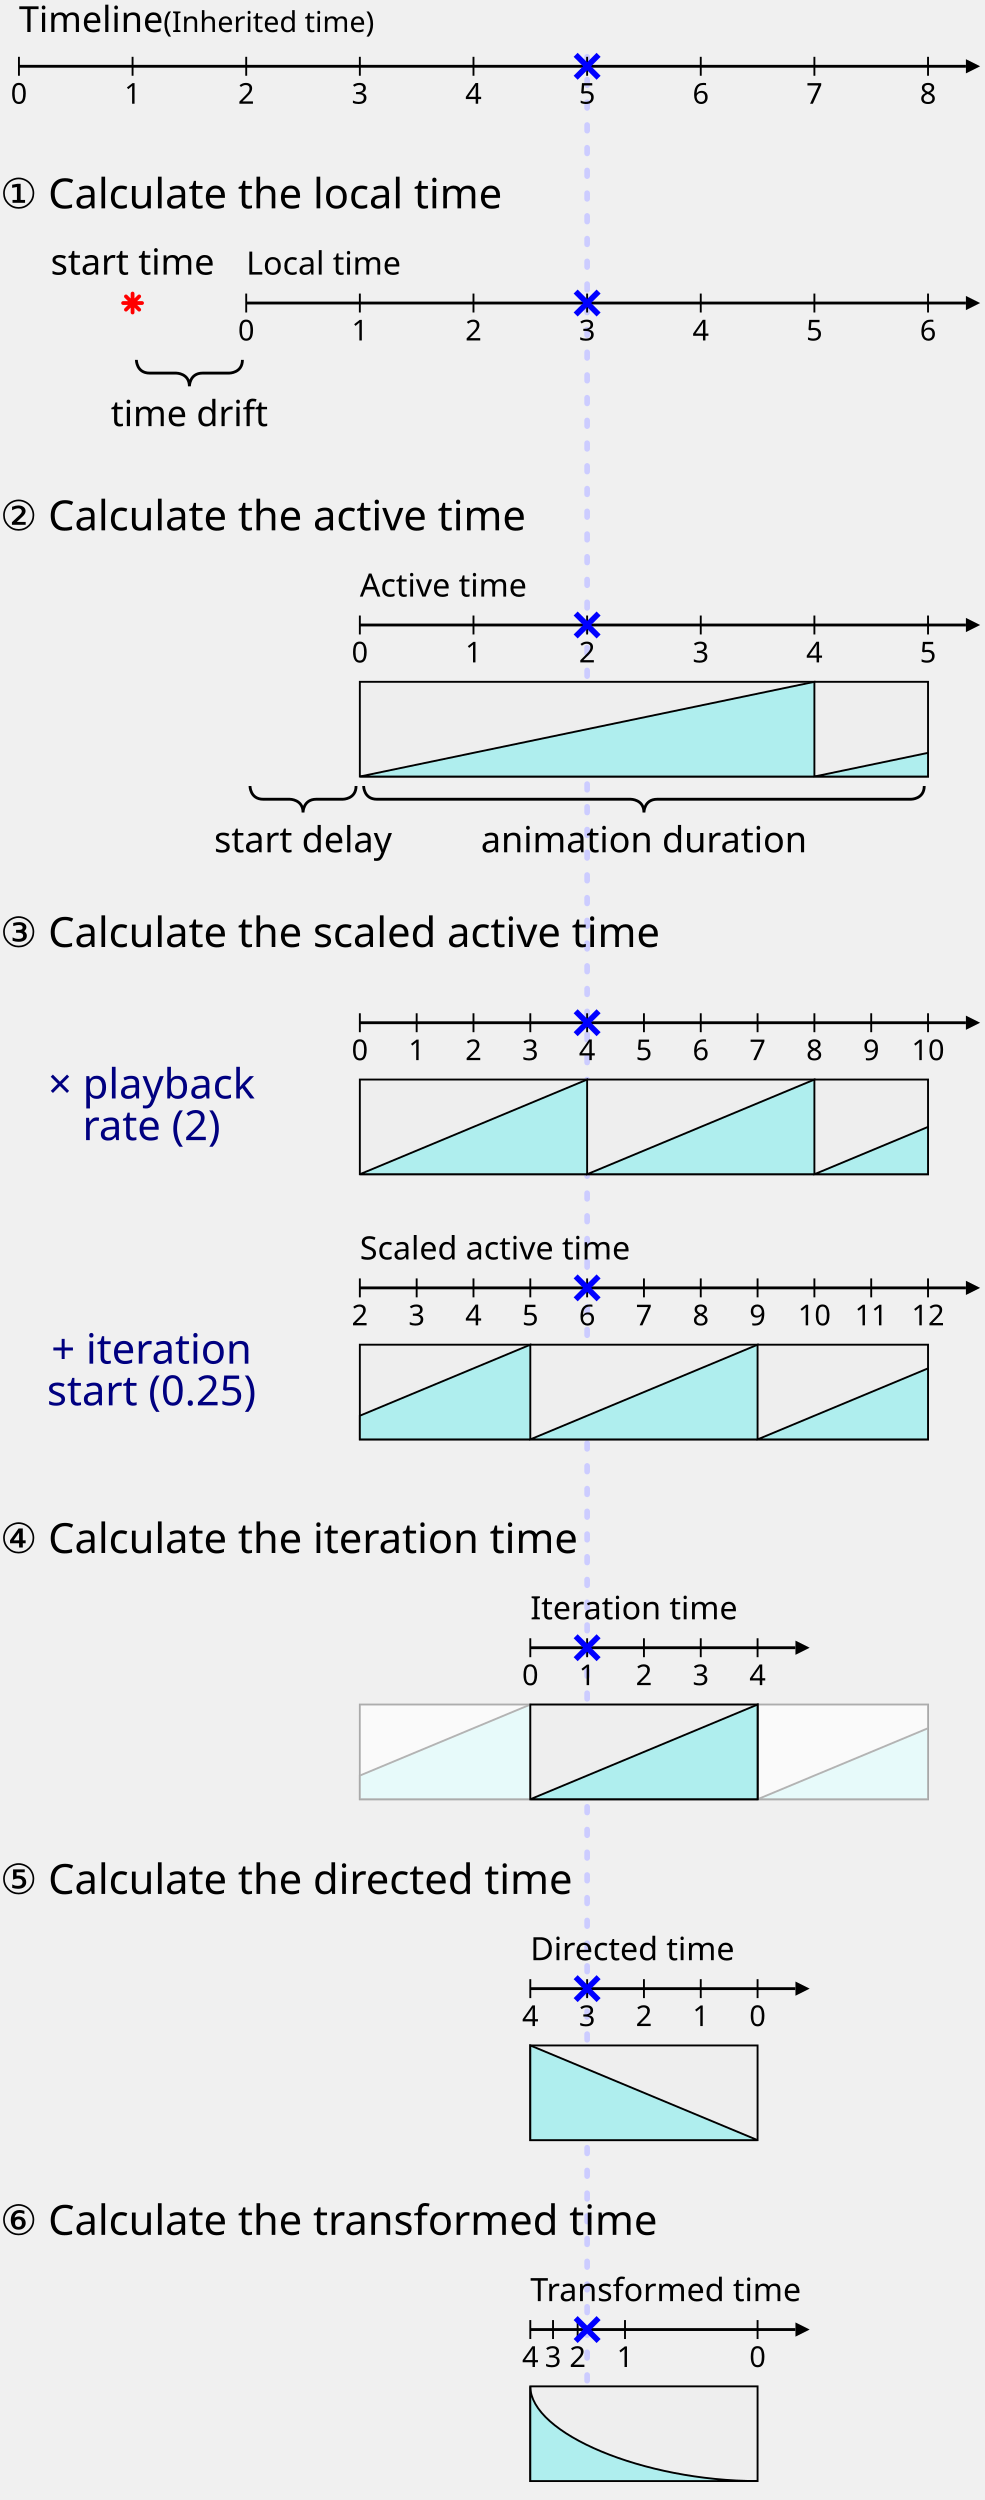
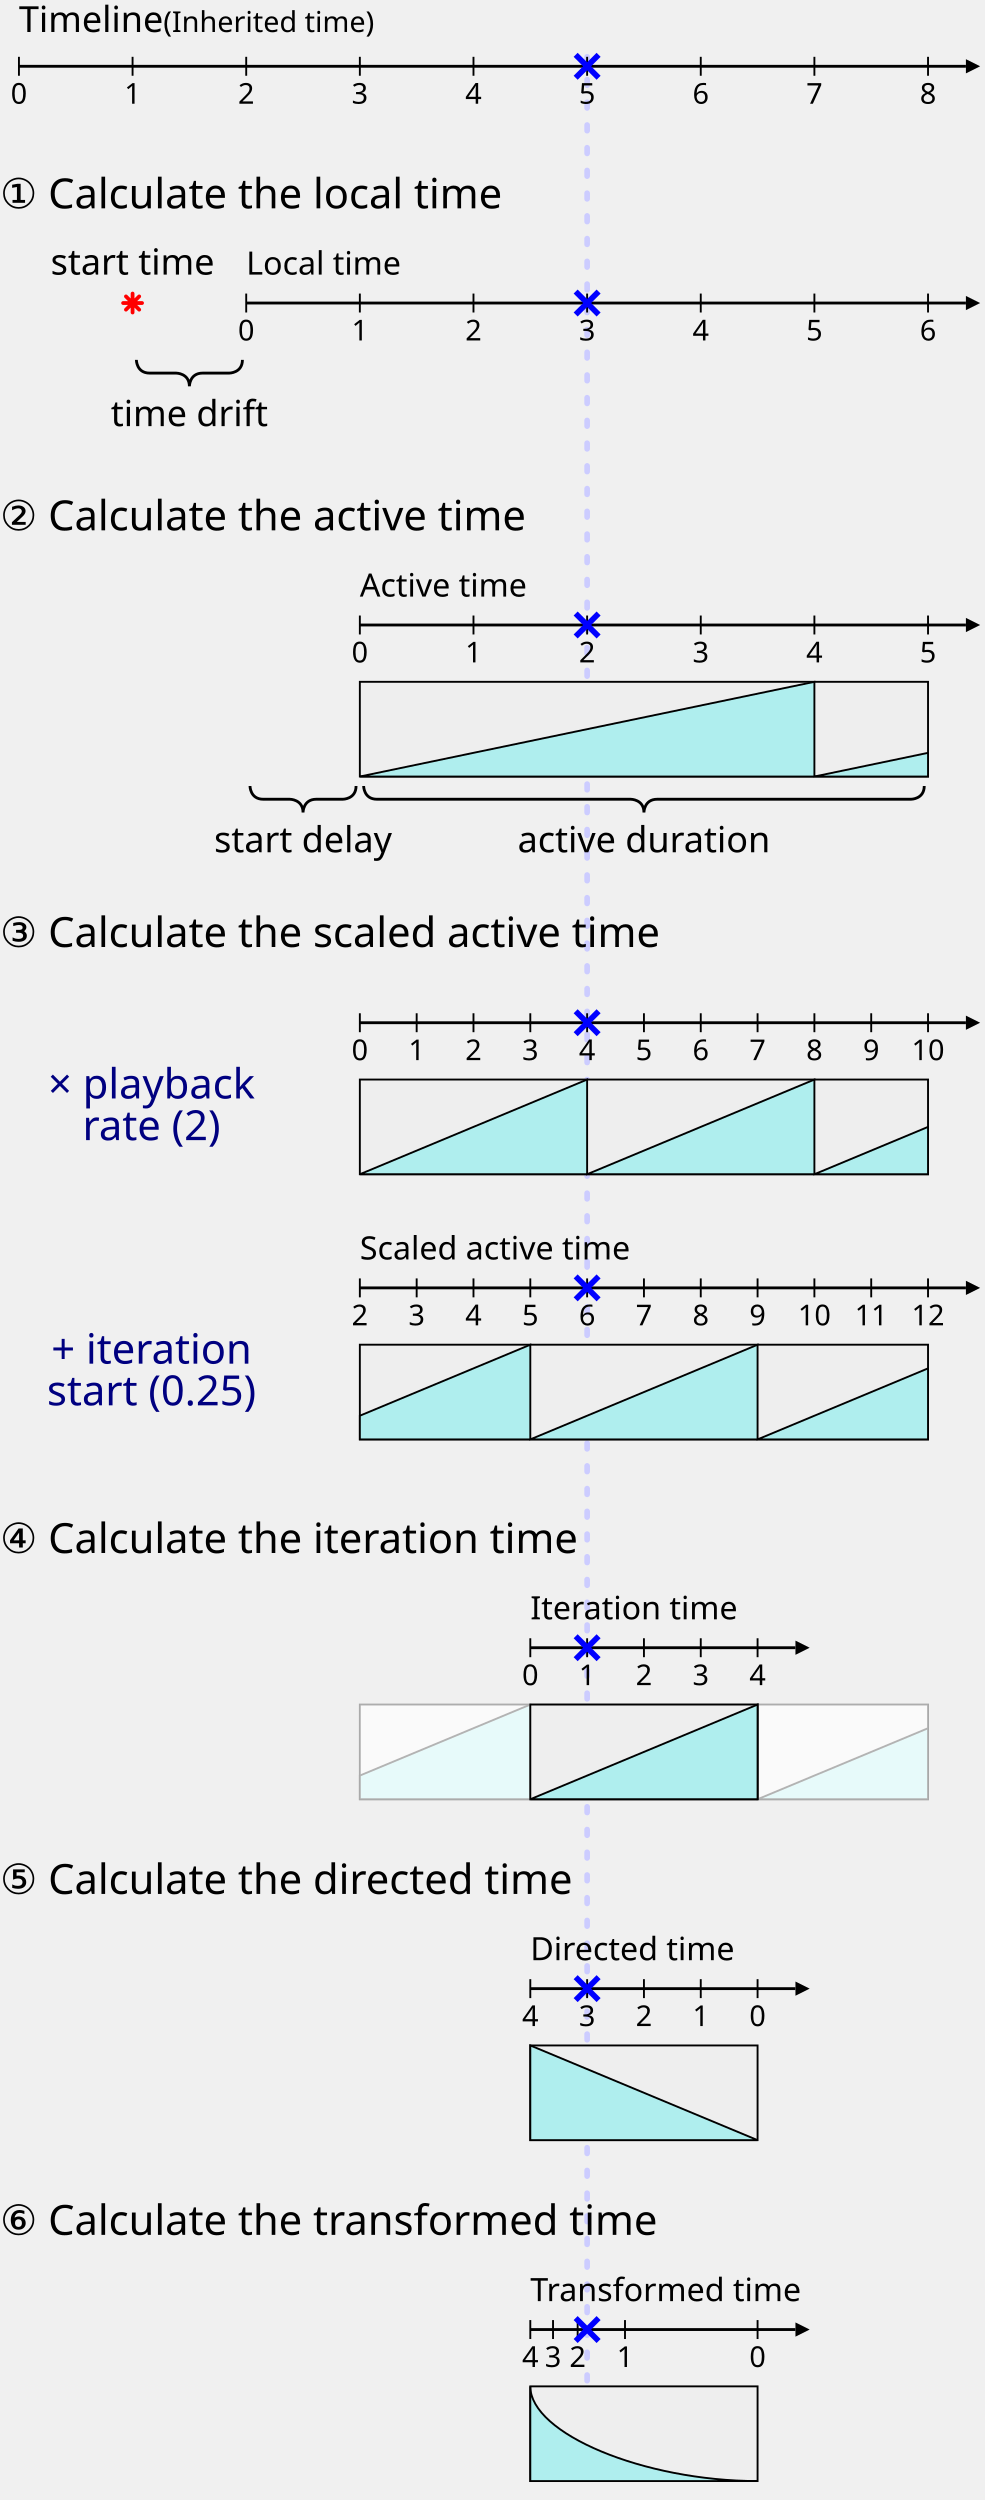
<svg xmlns="http://www.w3.org/2000/svg" xmlns:xlink="http://www.w3.org/1999/xlink" width="100%" height="100%" viewBox="0 0 520 1320">
  <defs>
    <style type="text/css">
    svg {
      font-size: 19px;
      font-family: sans-serif;
    }

    /*
     * Line work
     */
    .tick {
      stroke: black;
      stroke-width: 1;
      fill: none;
    }
    .arrowLine {
      stroke: black;
      stroke-width: 1.5;
      marker-end: url(#arrow);
      fill: none;
    }
    .bracket {
      stroke: black;
      stroke-width: 1.5;
      fill: none;
    }
    .activeSpan  {
      fill: #eee;
      stroke: black;
    }
    .animProgress {
      fill: paleturquoise;
      stroke: black;
    }

    /* Text labels */
    .timelineLabel {
      font-size: 17px;
    }
    .label {
      text-anchor: middle;
    }
    .inputLabel {
      font-size: 22px;
      fill: navy;
      text-anchor: middle;
    }
    .tickLabel {
      font-size: 0.8em;
      text-anchor: middle;
    }
    .regionLabel {
      text-anchor: middle;
    }
    .stepLabel {
      font-size: 22px;
    }
    </style>
    <style type="text/css">
      .blackArrowHead {
        fill: black;
        stroke: none;
      }
    </style>
    <marker id="arrow" viewBox="0 -5 10 10" orient="auto" markerWidth="5" markerHeight="5">
      <path d="M0-5l10 5l-10 5z" class="blackArrowHead" />
    </marker>
    <style type="text/css">
      .startTimeStar {
        stroke: red;
        stroke-linecap: round;
        stroke-width: 2;
        fill: none;
      }
    </style>
    <path d="M-3.5-3.5l7 7M3.5-3.5l-7 7M0-5v10M-5 0h10" class="startTimeStar" id="star" />
    <style type="text/css">
      .xLine {
        stroke: blue;
        stroke-linecap: square;
        stroke-width: 3;
        fill: none;
      }
      .xDottedBackingLine, .xDottedLine {
        stroke-linecap: round;
        stroke-width: 3;
        stroke-dasharray: 3 9;
        fill: none;
      }
      .xDottedBackingLine {
        stroke: white;
      }
      .xDottedLine {
        stroke: blue;
        opacity: 0.2;
      }
    </style>
    <path d="M-5-5l10 10M5-5l-10 10" class="xLine" id="x" />
  </defs>
  <path d="M310 30v1280" class="xDottedBackingLine" />
  <path d="M310 30v1280" class="xDottedLine" />
  <g transform="translate(10 15)">
    <text y="0.1em">Timeline<tspan style="font-size: 80%"> (Inherited time)</tspan>
    </text>
    <g transform="translate(0 20)">
      <line x2="500" class="arrowLine" />
      <path d="M0-5v10m60-10v10m60-10v10m60-10v10m60-10v10                m60-10v10m60-10v10m60-10v10m60-10v10" class="tick" />
      <g class="tickLabel">
        <text x="0" y="1.3em">0</text>
        <text x="60" y="1.3em">1</text>
        <text x="120" y="1.3em">2</text>
        <text x="180" y="1.3em">3</text>
        <text x="240" y="1.3em">4</text>
        <text x="300" y="1.3em">5</text>
        <text x="360" y="1.3em">6</text>
        <text x="420" y="1.3em">7</text>
        <text x="480" y="1.3em">8</text>
      </g>
      <use x="300" xlink:href="#x" />
    </g>
  </g>
  <g transform="translate(0 110)">
    <text class="stepLabel">
      ① Calculate the local time
    </text>
    <g transform="translate(70 50)">
      <text y="-15" class="label">start time</text>
      <use xlink:href="#star" />
      <g transform="translate(60 0)">
        <text y="-15" class="timelineLabel">Local time</text>
        <path d="M0 0h380" class="arrowLine" />
        <path d="M0-5v10m60-10v10m60-10v10m60-10v10m60-10v10m60-10v10m60-10v10" class="tick" />
        <g class="tickLabel">
          <text x="0" y="1.3em">0</text>
          <text x="60" y="1.3em">1</text>
          <text x="120" y="1.3em">2</text>
          <text x="180" y="1.3em">3</text>
          <text x="240" y="1.3em">4</text>
          <text x="300" y="1.3em">5</text>
          <text x="360" y="1.3em">6</text>
        </g>
        <use x="180" xlink:href="#x" />
      </g>
      <g transform="translate(0 30)">
        <path d="M2 0s0 7 7 7h14s7 0 7 7c0 0 0-7 7-7h14s7 0 7-7" class="bracket" />
        <text x="30" y="35" class="regionLabel">time drift</text>
      </g>
    </g>
  </g>
  <g transform="translate(0 280)">
    <text class="stepLabel">
      ② Calculate the active time
    </text>
    <g transform="translate(130 50)">
      <g transform="translate(60 0)">
        <text y="-15" class="timelineLabel">Active time</text>
        <path d="M0 0h320" class="arrowLine" />
        <path d="M0-5v10m60-10v10m60-10v10m60-10v10m60-10v10m60-10v10" class="tick" />
        <g class="tickLabel">
          <text x="0" y="1.3em">0</text>
          <text x="60" y="1.3em">1</text>
          <text x="120" y="1.3em">2</text>
          <text x="180" y="1.3em">3</text>
          <text x="240" y="1.3em">4</text>
          <text x="300" y="1.3em">5</text>
        </g>
        <use x="120" xlink:href="#x" />
      </g>
      <g transform="translate(60 30)">
        <rect width="300" height="50" class="activeSpan" />
        <path d="M0 50l240-50v50l60-12.5v12.5z" class="animProgress" />
      </g>
      <g transform="translate(0 85)">
        <path d="M2 0s0 7 7 7h14s7 0 7 7c0 0 0-7 7-7h14s7 0 7-7" class="bracket" />
        <text x="30" y="35" class="regionLabel">start delay</text>
        <path d="M62 0s0 7 7 7h134s7 0 7 7c0 0 0-7 7-7h134s7 0 7-7" class="bracket" />
-         <text x="210" y="35" class="regionLabel">animation duration</text>
+         <text x="210" y="35" class="regionLabel">active duration</text>
      </g>
    </g>
  </g>
  <g transform="translate(0 500)">
    <text class="stepLabel">
      ③ Calculate the scaled active time
    </text>
    <text x="80" y="80" class="inputLabel">× playback<tspan x="80" dy="1em">rate (2)</tspan>
    </text>
    <g transform="translate(190 40)">
      <path d="M0 0h320" class="arrowLine" />
      <path d="M0-5v10m30-10v10m30-10v10m30-10v10m30-10v10m30-10v10                m30-10v10m30-10v10m30-10v10m30-10v10m30-10v10" class="tick" />
      <g class="tickLabel">
        <text x="0" y="1.3em">0</text>
        <text x="30" y="1.3em">1</text>
        <text x="60" y="1.3em">2</text>
        <text x="90" y="1.3em">3</text>
        <text x="120" y="1.3em">4</text>
        <text x="150" y="1.3em">5</text>
        <text x="180" y="1.3em">6</text>
        <text x="210" y="1.3em">7</text>
        <text x="240" y="1.3em">8</text>
        <text x="270" y="1.3em">9</text>
        <text x="300" y="1.3em">10</text>
      </g>
      <use x="120" xlink:href="#x" />
      <g transform="translate(0 30)">
        <rect width="300" height="50" class="activeSpan" />
        <path d="M0 50l120-50v50l120-50v50l60-25v25z" class="animProgress" />
      </g>
    </g>
    <g transform="translate(0 140)">
      <text x="80" y="80" class="inputLabel">+ iteration<tspan x="80" dy="1em">start (0.25)</tspan>
      </text>
      <g transform="translate(190 40)">
        <text y="-15" class="timelineLabel">Scaled active time</text>
        <path d="M0 0h320" class="arrowLine" />
        <path d="M0-5v10m30-10v10m30-10v10m30-10v10m30-10v10m30-10v10                  m30-10v10m30-10v10m30-10v10m30-10v10m30-10v10" class="tick" />
        <g class="tickLabel">
          <text x="0" y="1.3em">2</text>
          <text x="30" y="1.3em">3</text>
          <text x="60" y="1.3em">4</text>
          <text x="90" y="1.3em">5</text>
          <text x="120" y="1.3em">6</text>
          <text x="150" y="1.3em">7</text>
          <text x="180" y="1.3em">8</text>
          <text x="210" y="1.3em">9</text>
          <text x="240" y="1.3em">10</text>
          <text x="270" y="1.3em">11</text>
          <text x="300" y="1.3em">12</text>
        </g>
        <use x="120" xlink:href="#x" />
        <g transform="translate(0 30)">
          <rect width="300" height="50" class="activeSpan" />
          <path d="M0 50v-12.5l90-37.5v50l120-50v50l90-37.5v37.5z" class="animProgress" />
        </g>
      </g>
    </g>
  </g>
  <g transform="translate(0 820)">
    <text class="stepLabel">
      ④ Calculate the iteration time
    </text>
    <g transform="translate(190 50)">
      <g transform="translate(90 0)">
        <text y="-15" class="timelineLabel">Iteration time</text>
        <path d="M0 0h140" class="arrowLine" />
        <path d="M0-5v10m30-10v10m30-10v10m30-10v10m30-10v10" class="tick" />
        <g class="tickLabel">
          <text x="0" y="1.3em">0</text>
          <text x="30" y="1.3em">1</text>
          <text x="60" y="1.3em">2</text>
          <text x="90" y="1.3em">3</text>
          <text x="120" y="1.3em">4</text>
        </g>
        <use x="30" xlink:href="#x" />
      </g>
      <g transform="translate(0 30)">
        <rect width="300" height="50" fill="white" />
        <g opacity="0.3">
          <rect width="300" height="50" class="activeSpan" />
          <path d="M0 50v-12.5l90-37.5v50l120-50v50l90-37.5v37.5z" class="animProgress" />
        </g>
      </g>
      <g transform="translate(90 30)">
        <rect width="120" height="50" class="activeSpan" />
        <path d="M0 50l120-50v50z" class="animProgress" />
      </g>
    </g>
  </g>
  <g transform="translate(0 1000)">
    <text class="stepLabel">
      ⑤ Calculate the directed time
    </text>
    <g transform="translate(280 50)">
      <text y="-15" class="timelineLabel">Directed time</text>
      <path d="M0 0h140" class="arrowLine" />
      <path d="M0-5v10m30-10v10m30-10v10m30-10v10m30-10v10" class="tick" />
      <g class="tickLabel">
        <text x="0" y="1.3em">4</text>
        <text x="30" y="1.3em">3</text>
        <text x="60" y="1.3em">2</text>
        <text x="90" y="1.3em">1</text>
        <text x="120" y="1.3em">0</text>
      </g>
      <use x="30" xlink:href="#x" />
      <g transform="translate(0 30)">
        <rect width="120" height="50" class="activeSpan" />
        <path d="M0 50v-50l120 50z" class="animProgress" />
      </g>
    </g>
  </g>
  <g transform="translate(0 1180)">
    <text class="stepLabel">
      ⑥ Calculate the transformed time
    </text>
    <g transform="translate(280 50)">
      <text y="-15" class="timelineLabel">Transformed time</text>
      <path d="M0 0h140" class="arrowLine" />
      <path d="M0-5v10m12-10v10M25-5v10M50-5v10M120-5v10" class="tick" />
      <g class="tickLabel">
        <text x="0" y="1.3em">4</text>
        <text x="12" y="1.3em">3</text>
        <text x="25" y="1.3em">2</text>
        <text x="50" y="1.3em">1</text>
        <text x="120" y="1.3em">0</text>
      </g>
      <use x="30" xlink:href="#x" />
      <g transform="translate(0 30)">
        <rect width="120" height="50" class="activeSpan" />
        <path d="M0 50v-50c0 25 60 50 120 50z" class="animProgress" />
      </g>
    </g>
  </g>
</svg>
